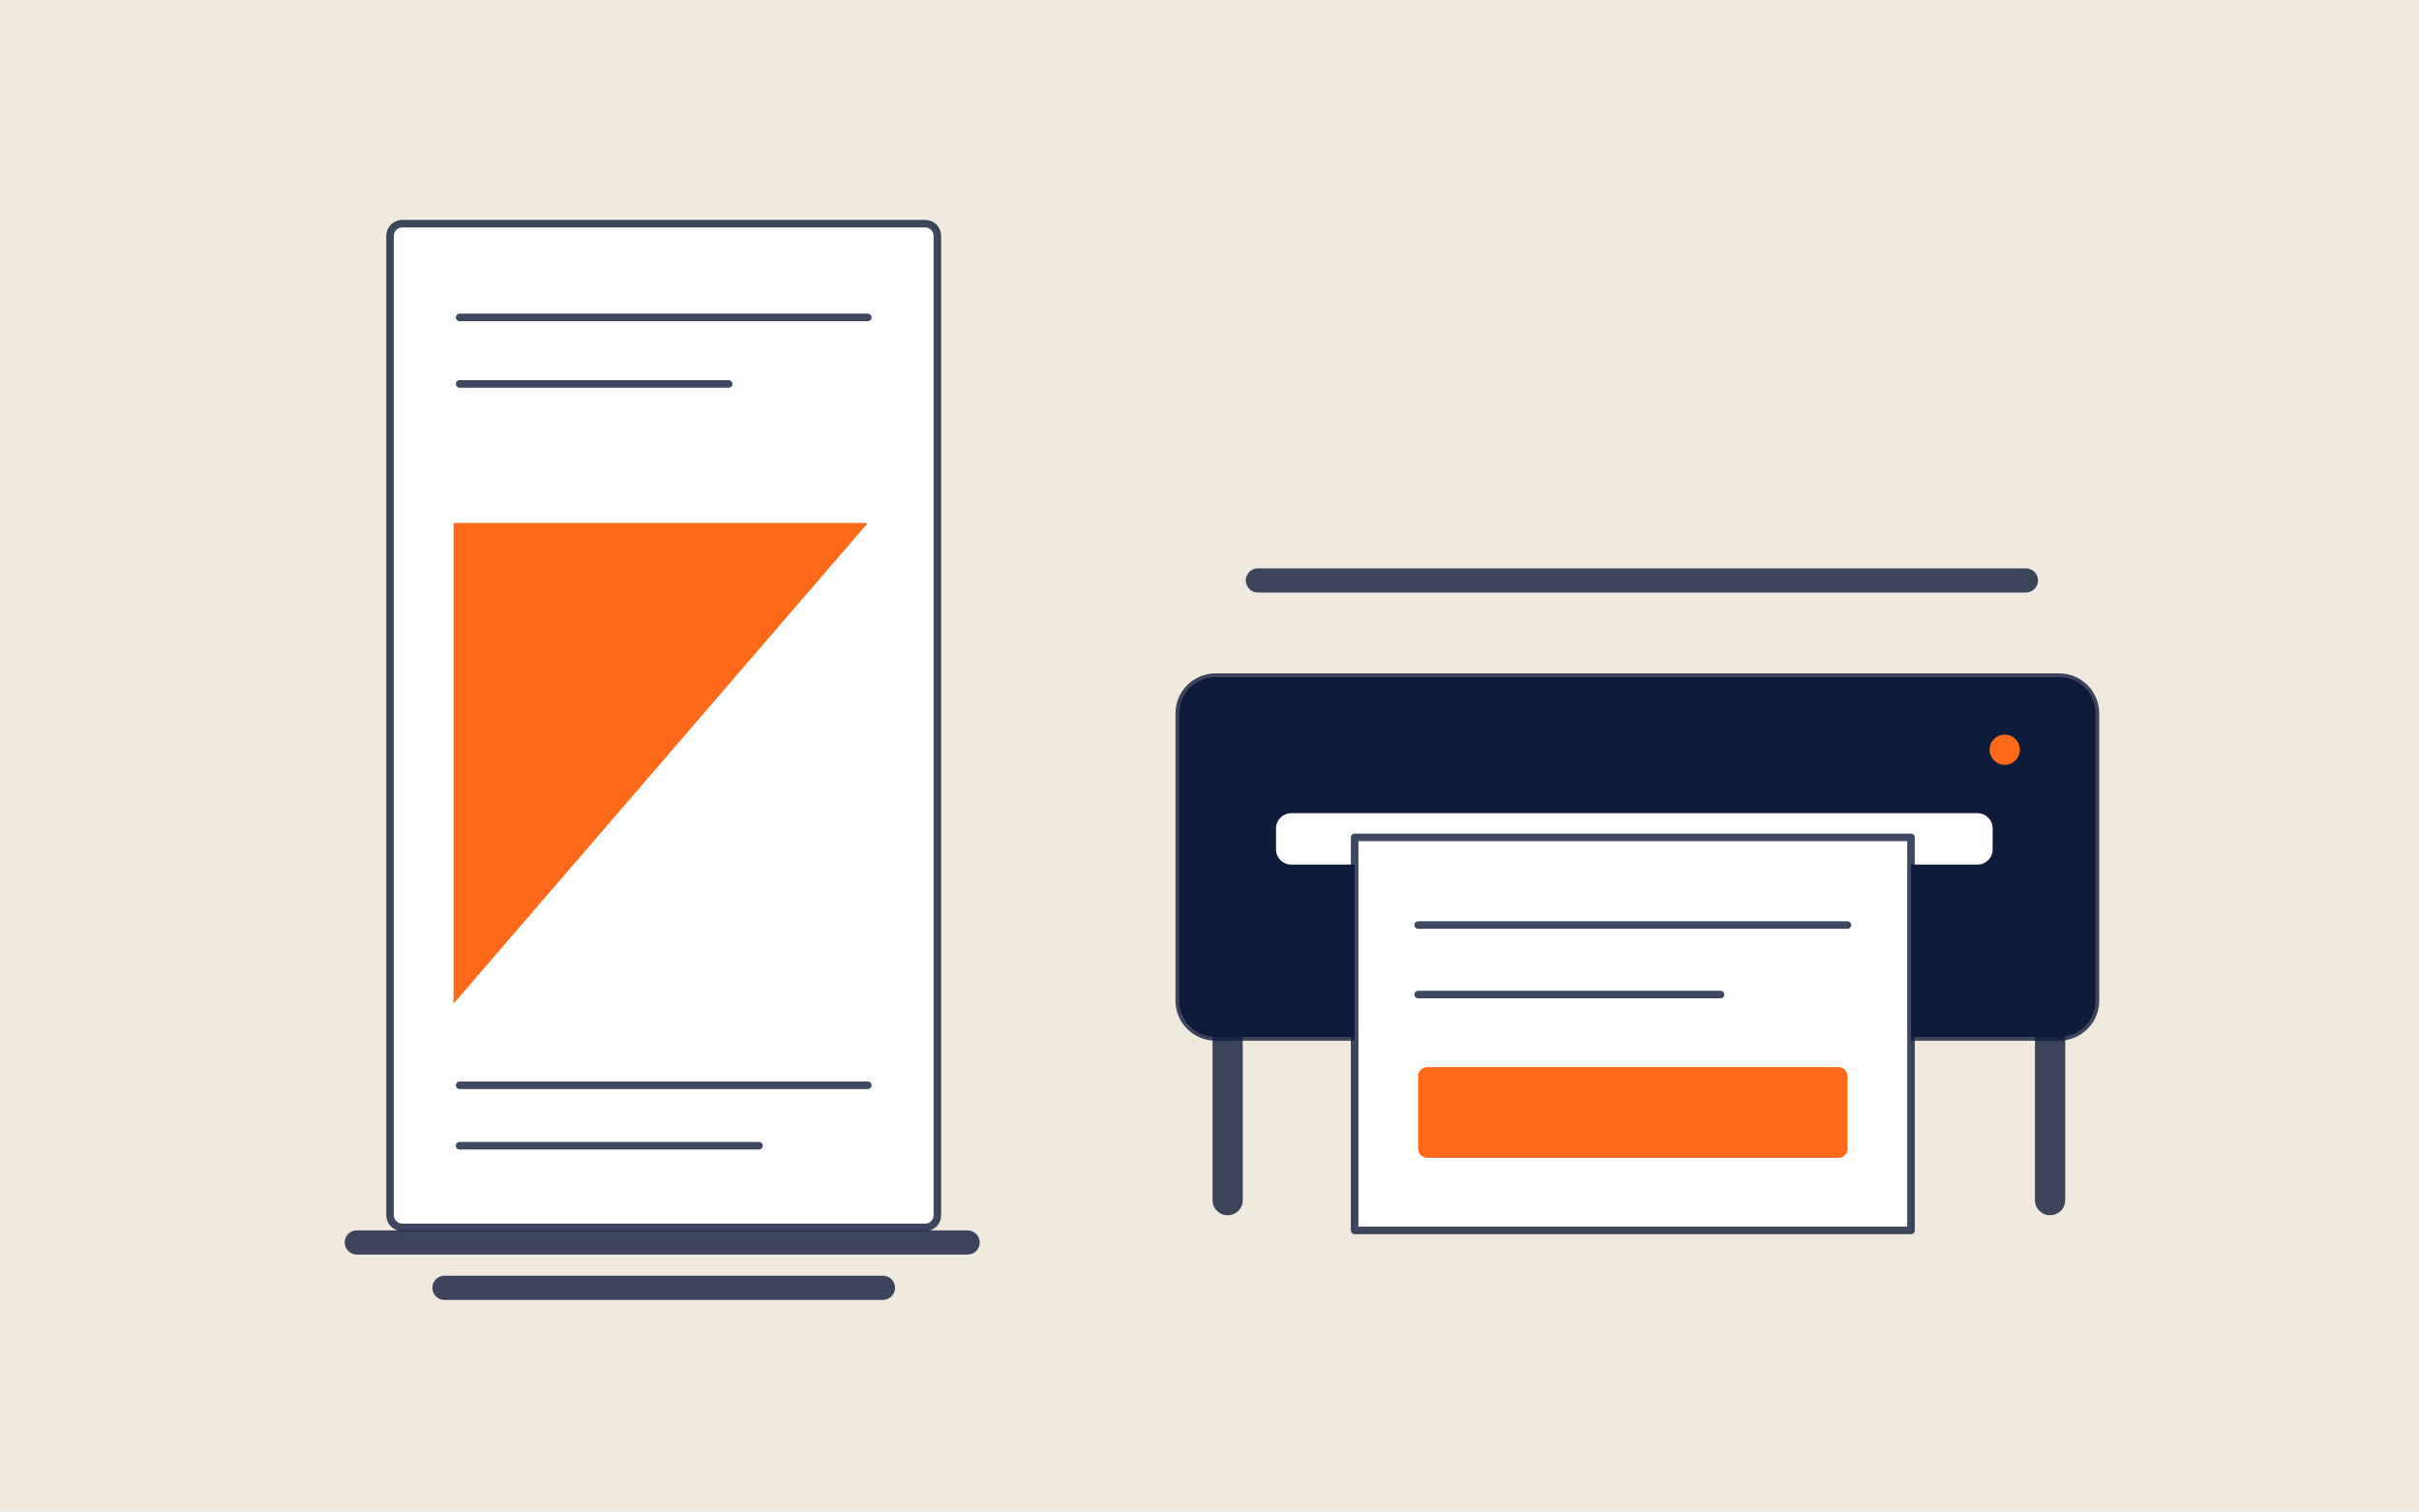
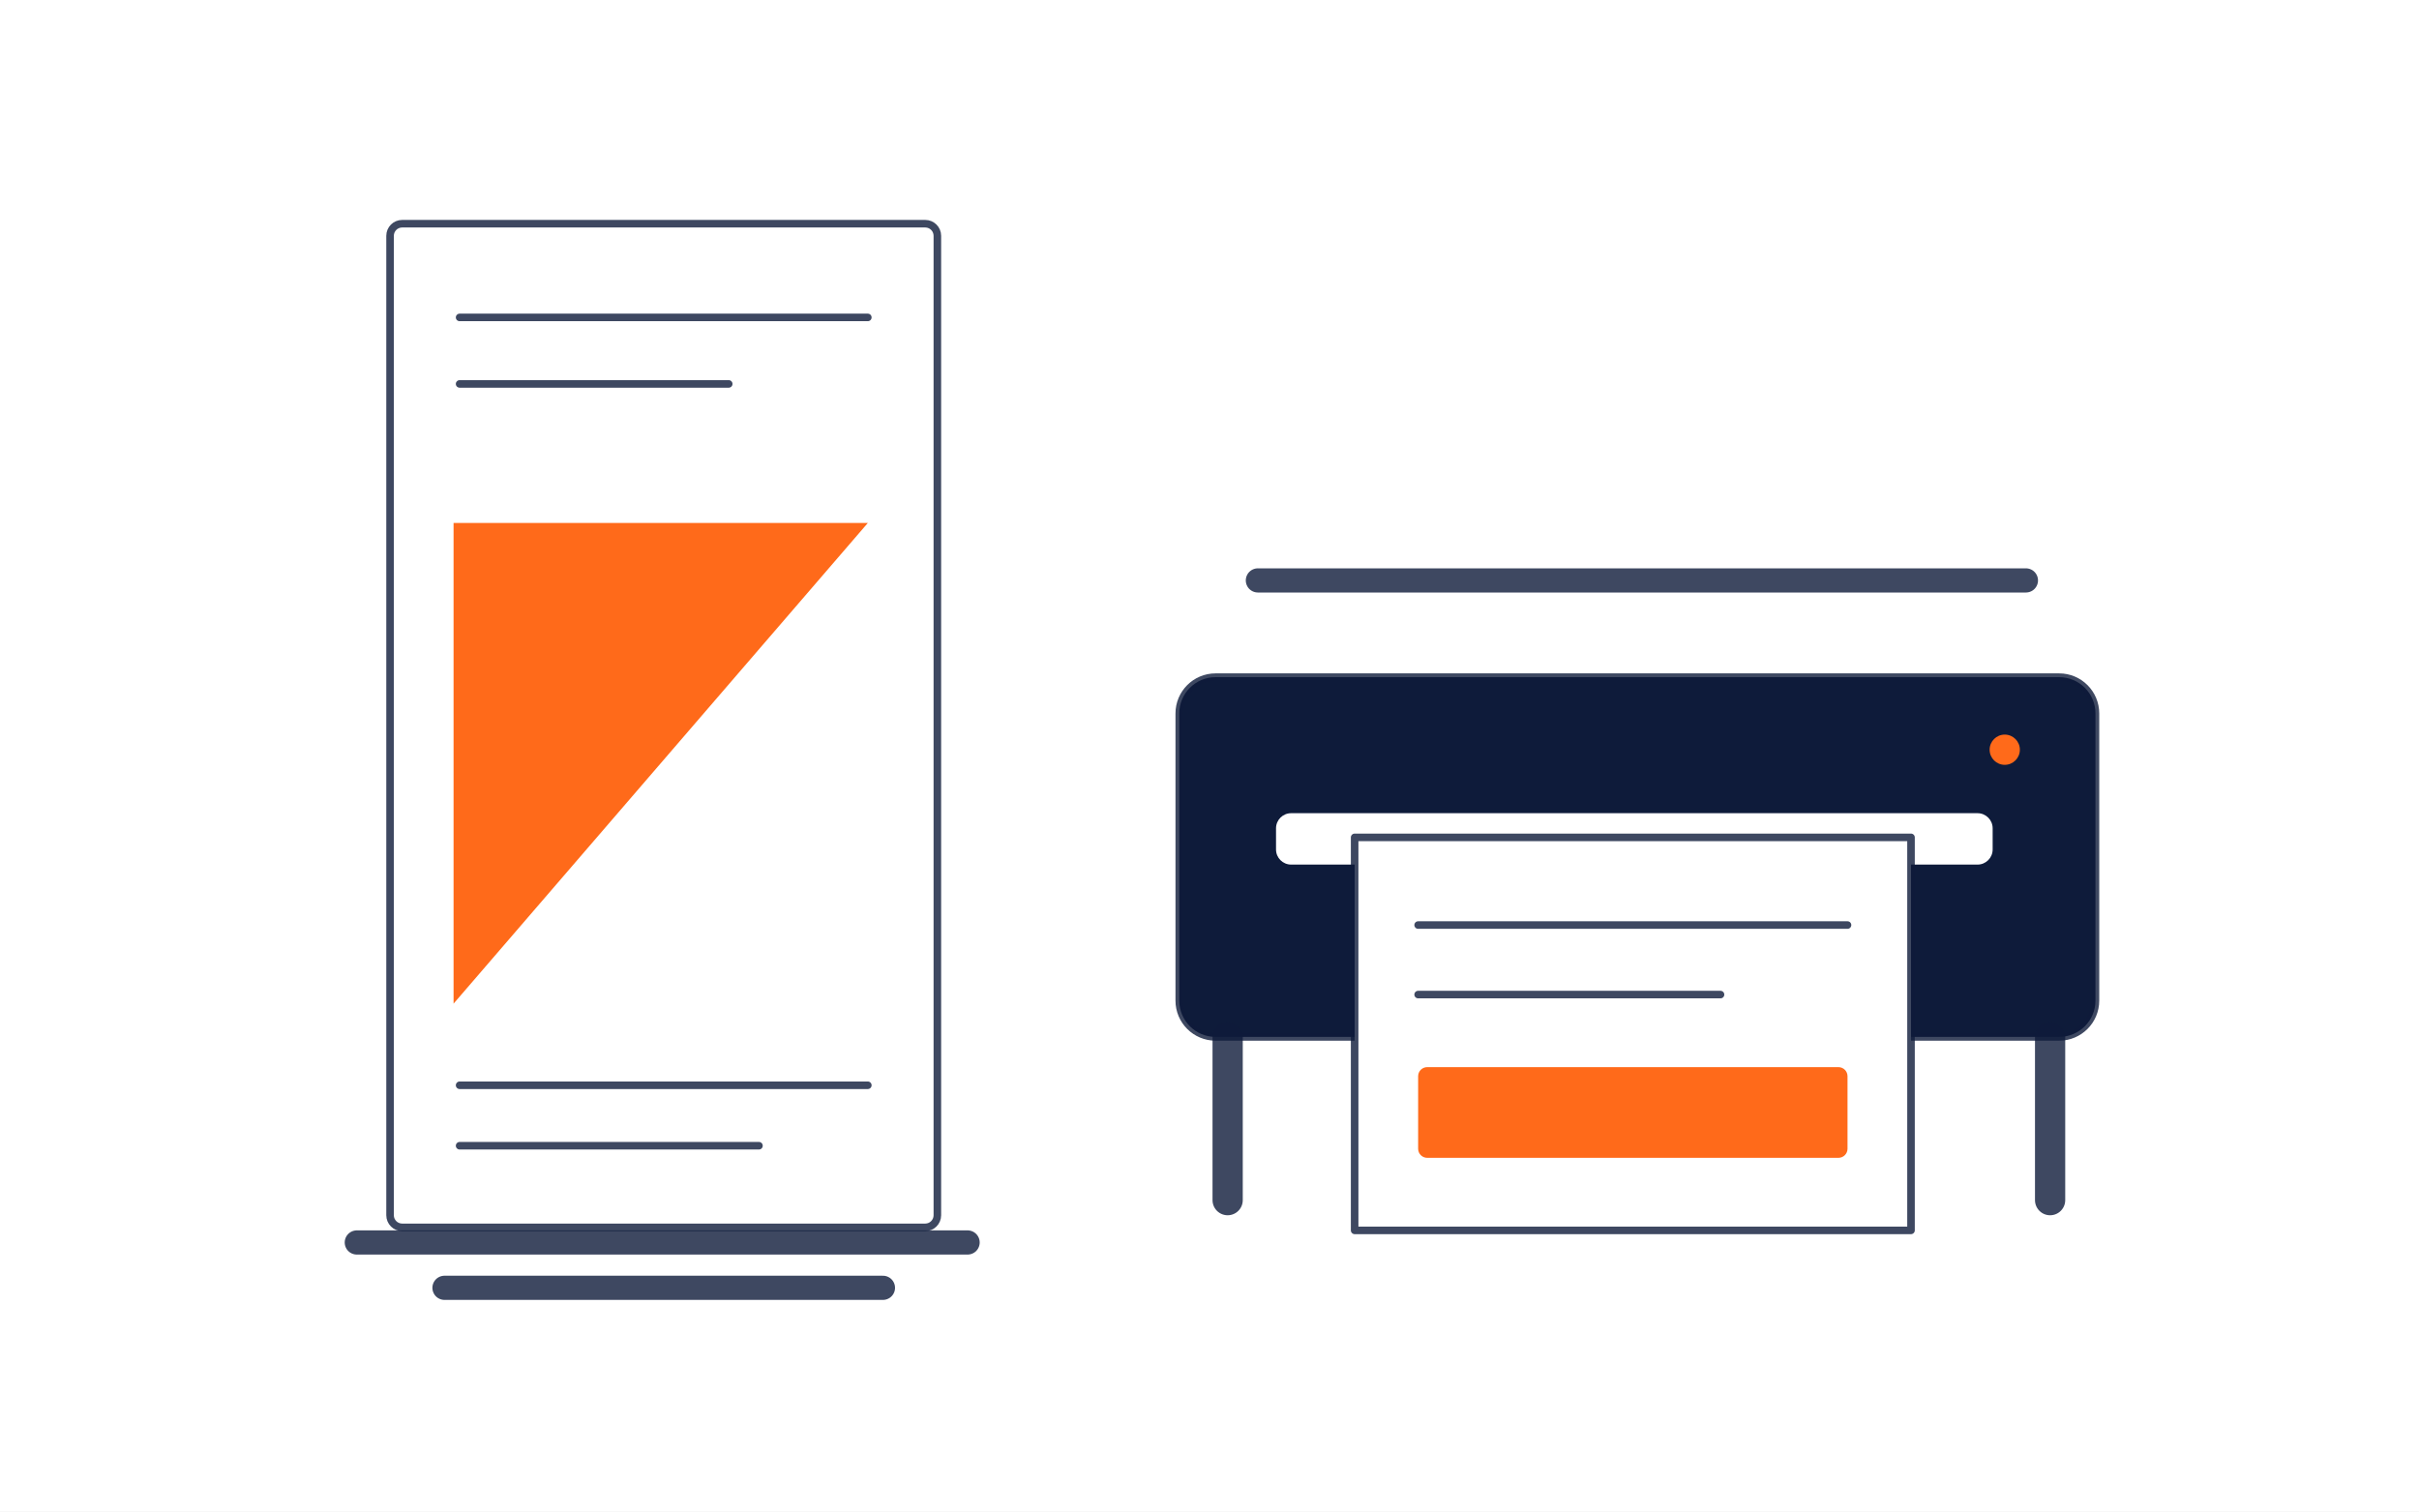
<svg xmlns="http://www.w3.org/2000/svg" width="800" height="500" viewBox="0 0 800 500" role="img" aria-labelledby="title">
-   <rect width="800" height="500" fill="#EFE9DE" />
+   <rect width="800" height="500" fill="#FFFFFF" />
  <g fill="none" stroke="#0E1B3A" stroke-opacity=".8" stroke-width="2.5" stroke-linecap="round" stroke-linejoin="round">
    <rect x="129" y="74" width="181" height="332" rx="4" fill="#fff" />
    <path d="M118 411h202M147 426h145" stroke-width="8" />
    <path d="M152 105h135M152 127h89" />
    <path d="m150 173 137 0-137 159z" fill="#FF6A1A" stroke="none" />
    <path d="M152 359h135M152 379h99" />
    <rect x="390" y="224" width="303" height="119" rx="12" fill="#0E1B3A" />
    <rect x="422" y="269" width="237" height="17" rx="5" fill="#fff" stroke="none" />
    <circle cx="663" cy="248" r="5" fill="#FF6A1A" stroke="none" />
    <path d="M406 343v54M678 343v54" stroke-width="10" />
    <path d="M448 277h184v130H448z" fill="#fff" />
    <path d="M469 306h142M469 329h100" />
    <rect x="469" y="353" width="142" height="30" rx="3" fill="#FF6A1A" stroke="none" />
    <path d="M416 192h254" stroke-width="8" />
  </g>
</svg>
